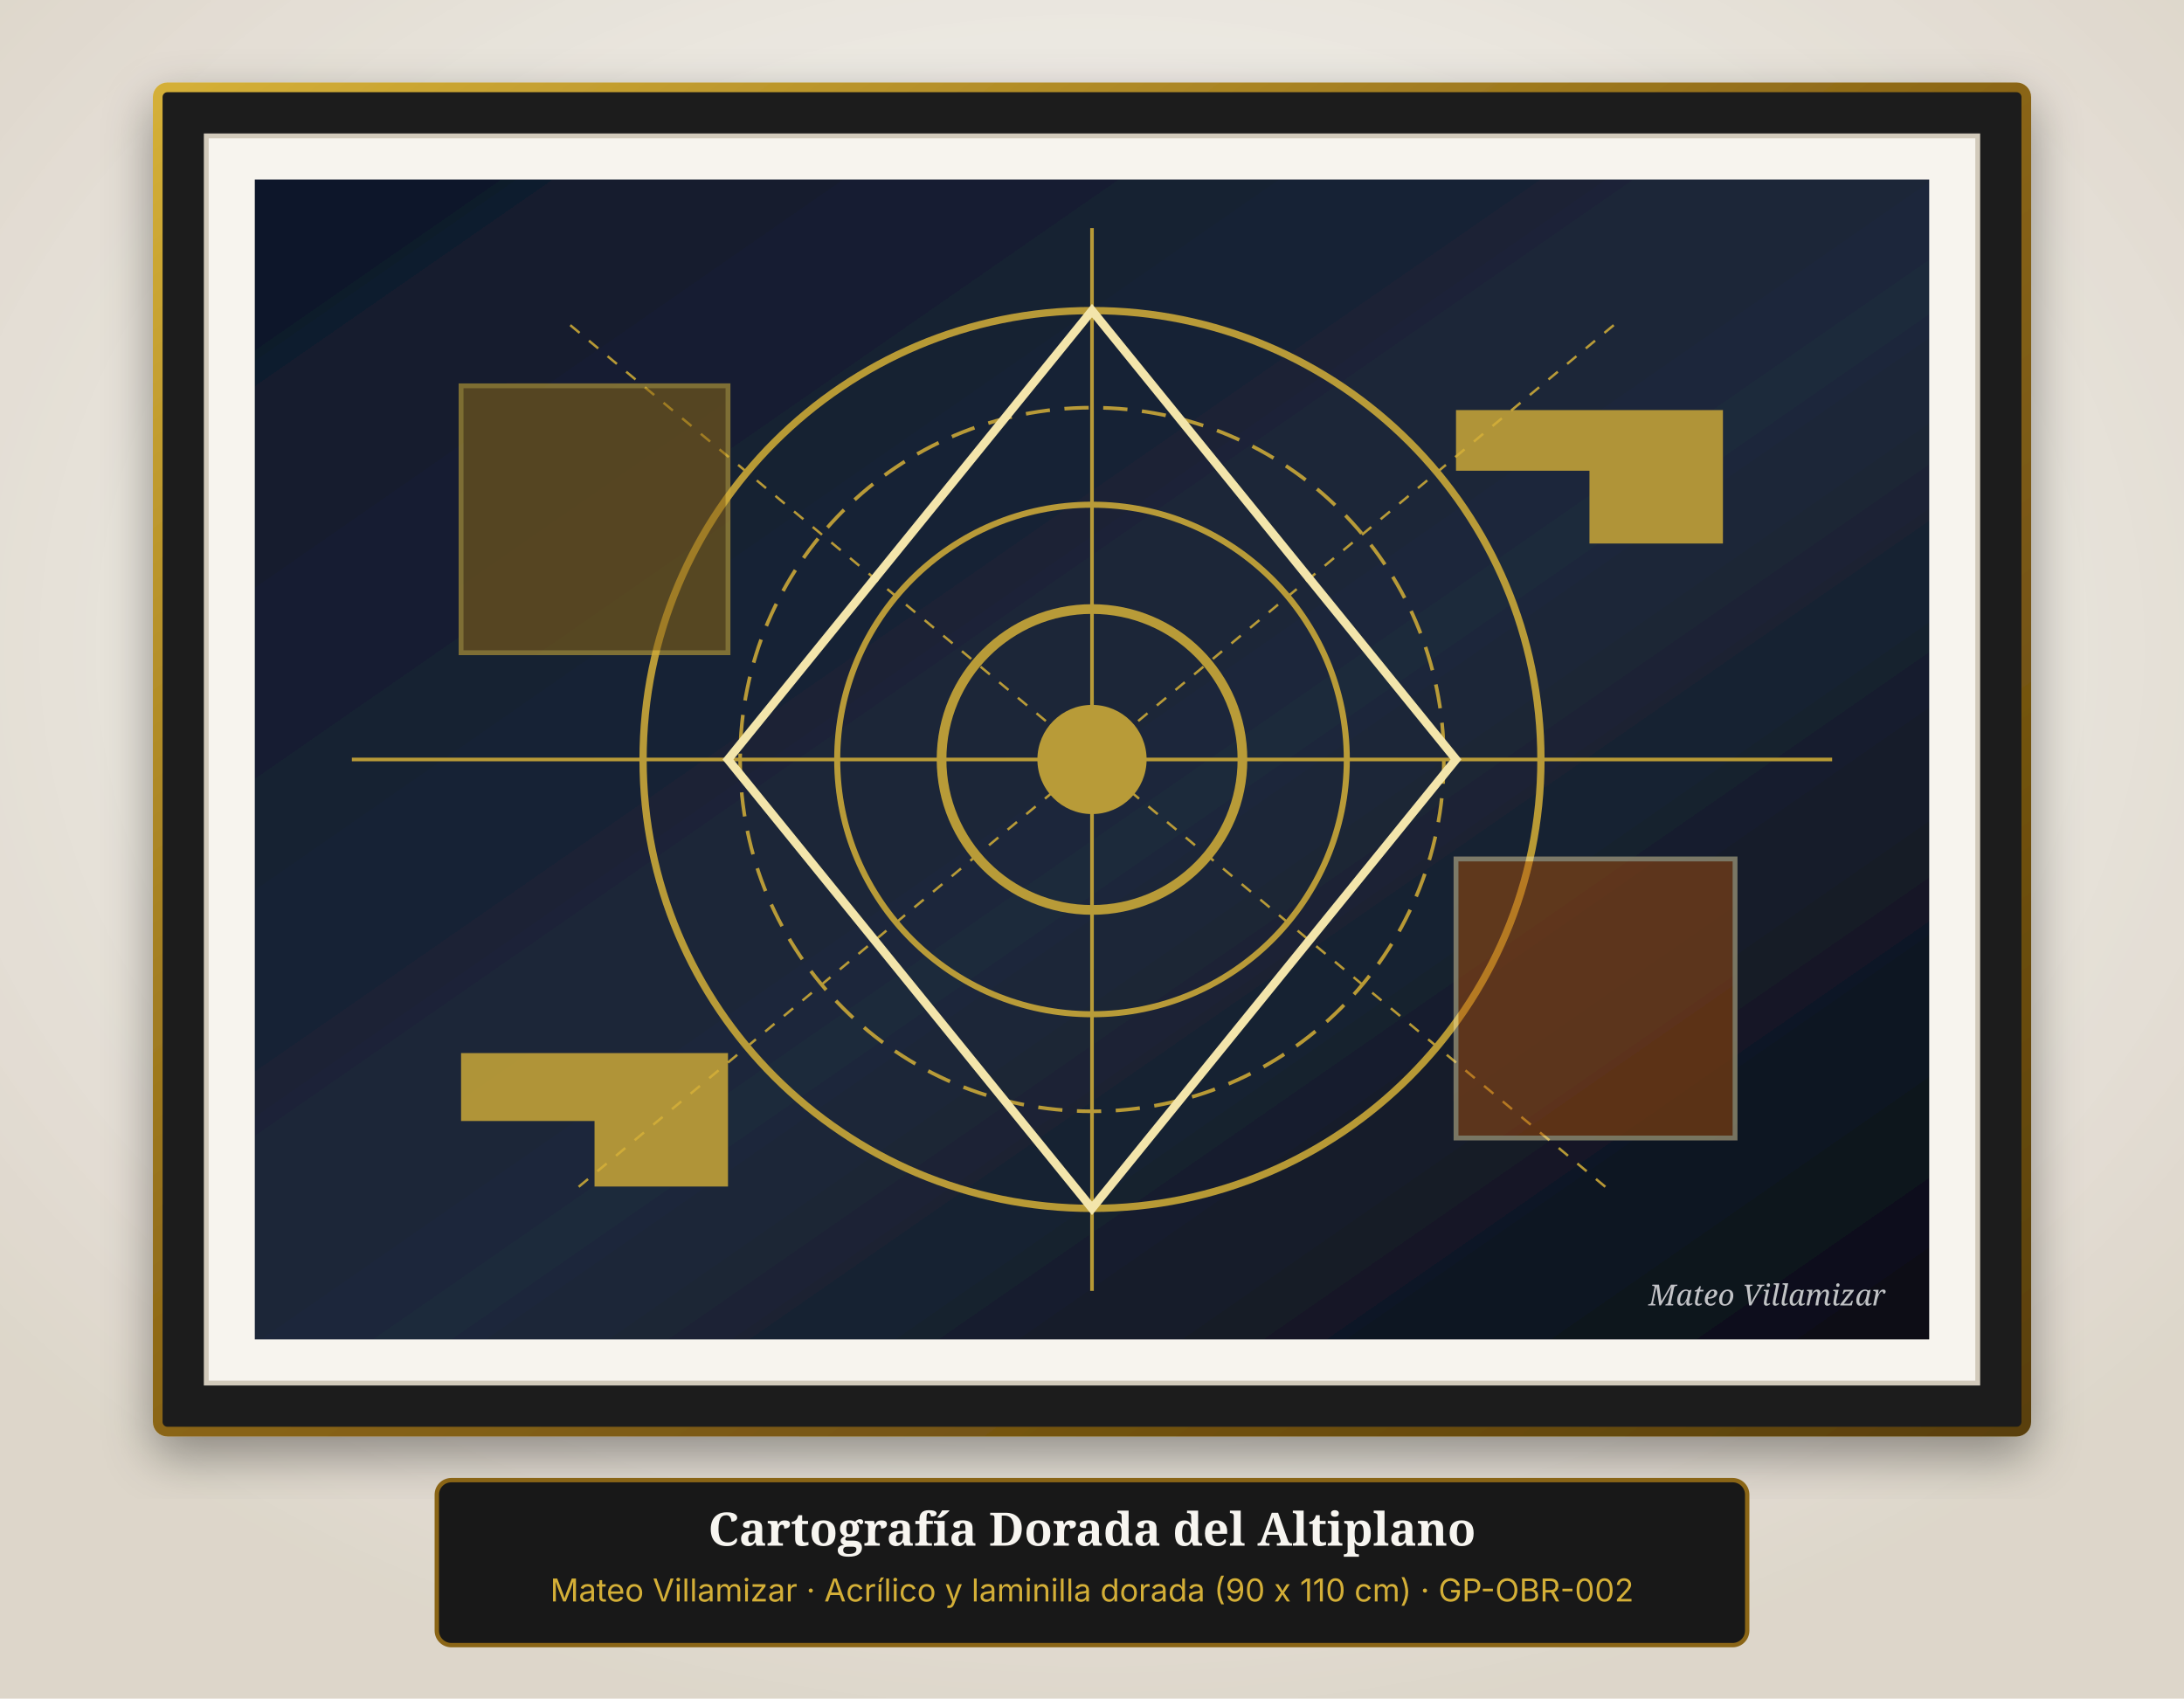
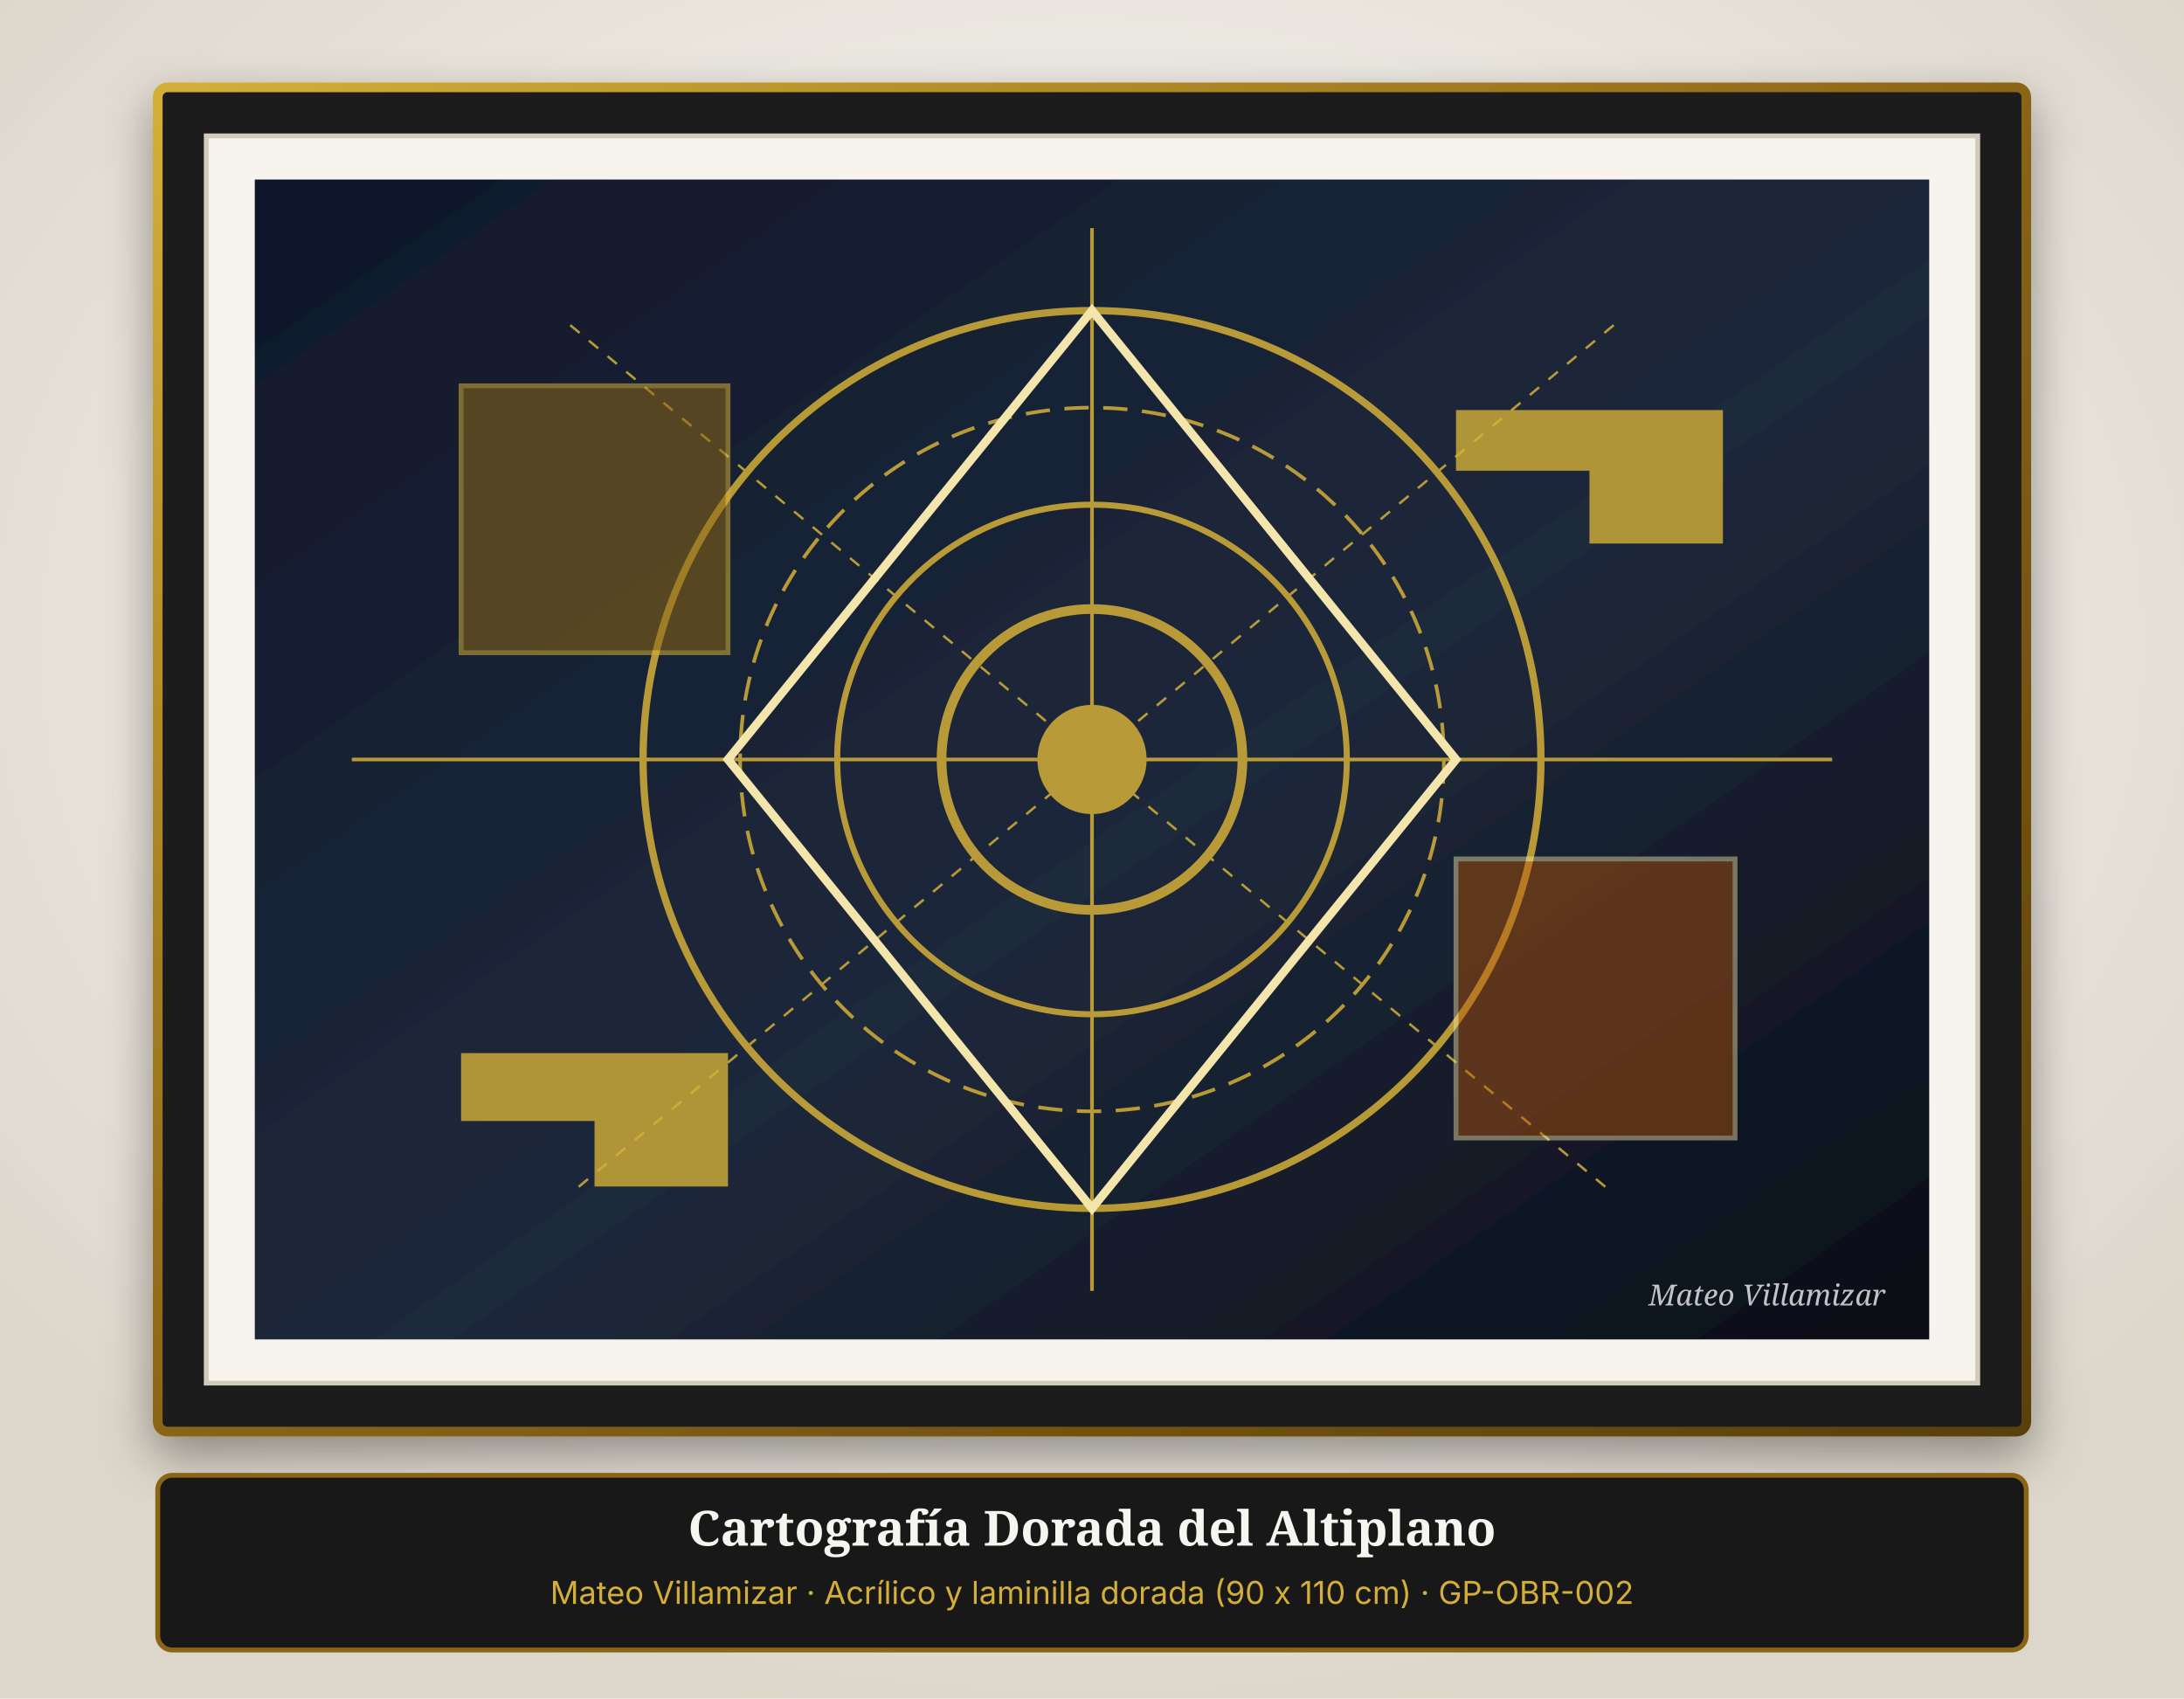
<svg xmlns="http://www.w3.org/2000/svg" viewBox="0 0 900 700" width="900" height="700" role="img" aria-label="Cartografía Dorada del Altiplano — Mateo Villamizar">
  <defs>
    <linearGradient id="bg" x1="0" y1="0" x2="1" y2="1">
      <stop offset="0%" stop-color="#0f172a" />
      <stop offset="55%" stop-color="#1e293b" />
      <stop offset="100%" stop-color="#090d16" />
    </linearGradient>
    <filter id="shadow" x="-5%" y="-5%" width="110%" height="110%">
      <feDropShadow dx="0" dy="8" stdDeviation="10" flood-color="#000000" flood-opacity="0.38" />
    </filter>
    <filter id="canvasTex" x="0%" y="0%" width="100%" height="100%">
      <feTurbulence type="fractalNoise" baseFrequency="0.04" numOctaves="3" result="noise" />
      <feDiffuseLighting in="noise" lighting-color="#ffffff" surfaceScale="1.2" result="light">
        <feDistantLight azimuth="45" elevation="60" />
      </feDiffuseLighting>
      <feBlend in="SourceGraphic" in2="light" mode="multiply" />
    </filter>
    <linearGradient id="goldFrame" x1="0" y1="0" x2="1" y2="1">
      <stop offset="0%" stop-color="#D4AF37" />
      <stop offset="50%" stop-color="#8A6516" />
      <stop offset="100%" stop-color="#5A400C" />
    </linearGradient>
  </defs>
  <rect width="900" height="700" fill="#eae5dc" />
  <radialGradient id="wallSpot" cx="50%" cy="38%" r="65%">
    <stop offset="0%" stop-color="#ffffff" stop-opacity="0.85" />
    <stop offset="100%" stop-color="#dcd5c9" stop-opacity="0.95" />
  </radialGradient>
  <rect width="900" height="700" fill="url(#wallSpot)" />
  <g filter="url(#shadow)">
    <rect x="65" y="36" width="770" height="554" rx="4" fill="#1b1b1b" stroke="url(#goldFrame)" stroke-width="4" />
    <rect x="85" y="56" width="730" height="514" fill="#f7f4ee" stroke="#d2cabb" stroke-width="2" />
    <svg x="105" y="74" width="690" height="478" viewBox="0 0 690 478">
      <rect width="690" height="478" fill="url(#bg)" />
      <g stroke="#D4AF37" fill="none" opacity="0.85">
        <circle cx="345" cy="239" r="185" stroke-width="3" />
        <circle cx="345" cy="239" r="145" stroke-width="1.5" stroke-dasharray="10,6" />
        <circle cx="345" cy="239" r="105" stroke-width="2.5" />
        <circle cx="345" cy="239" r="62" stroke-width="4" />
        <circle cx="345" cy="239" r="22" fill="#D4AF37" />
        <line x1="40" y1="239" x2="650" y2="239" stroke-width="1.5" />
        <line x1="345" y1="20" x2="345" y2="458" stroke-width="1.5" />
        <line x1="130" y1="60" x2="560" y2="418" stroke-width="1" stroke-dasharray="5,5" />
        <line x1="560" y1="60" x2="130" y2="418" stroke-width="1" stroke-dasharray="5,5" />
      </g>
      <polygon points="345,54 495,239 345,424 195,239" fill="none" stroke="#F3E5AB" stroke-width="3.5" />
      <rect x="85" y="85" width="110" height="110" fill="#8A6516" opacity="0.55" stroke="#D4AF37" stroke-width="2" />
      <rect x="495" y="280" width="115" height="115" fill="#b45309" opacity="0.45" stroke="#F3E5AB" stroke-width="2" />
      <path d="M85 360 L195 360 L195 415 L140 415 L140 388 L85 388 Z" fill="#D4AF37" opacity="0.8" />
      <path d="M495 95 L605 95 L605 150 L550 150 L550 120 L495 120 Z" fill="#D4AF37" opacity="0.8" />
      <text x="672" y="464" font-family="Georgia, serif" font-size="12" font-style="italic" fill="rgba(255,255,255,0.75)" text-anchor="end">Mateo Villamizar</text>
    </svg>
  </g>
-   <g transform="translate(180, 610)">
-     <rect width="540" height="68" rx="6" fill="#181818" stroke="#8A6516" stroke-width="1.8" />
-     <text x="270" y="27" font-family="Georgia, 'Playfair Display', serif" font-size="19" font-weight="bold" fill="#F7F5F0" text-anchor="middle">Cartografía Dorada del Altiplano</text>
-     <text x="270" y="50" font-family="'Inter', Arial, sans-serif" font-size="13" fill="#D4AF37" text-anchor="middle">Mateo Villamizar  ·  Acrílico y laminilla dorada (90 x 110 cm)  ·  GP-OBR-002</text>
+   <g transform="translate(65, 608)">
+     <rect width="770" height="72" rx="6" fill="#181818" stroke="#8A6516" stroke-width="2" />
+     <text x="385" y="29" font-family="Georgia, 'Playfair Display', serif" font-size="20" font-weight="bold" fill="#F7F5F0" text-anchor="middle">Cartografía Dorada del Altiplano</text>
+     <text x="385" y="53" font-family="'Inter', Arial, sans-serif" font-size="13" fill="#D4AF37" text-anchor="middle">Mateo Villamizar  ·  Acrílico y laminilla dorada (90 x 110 cm)  ·  GP-OBR-002</text>
  </g>
</svg>
